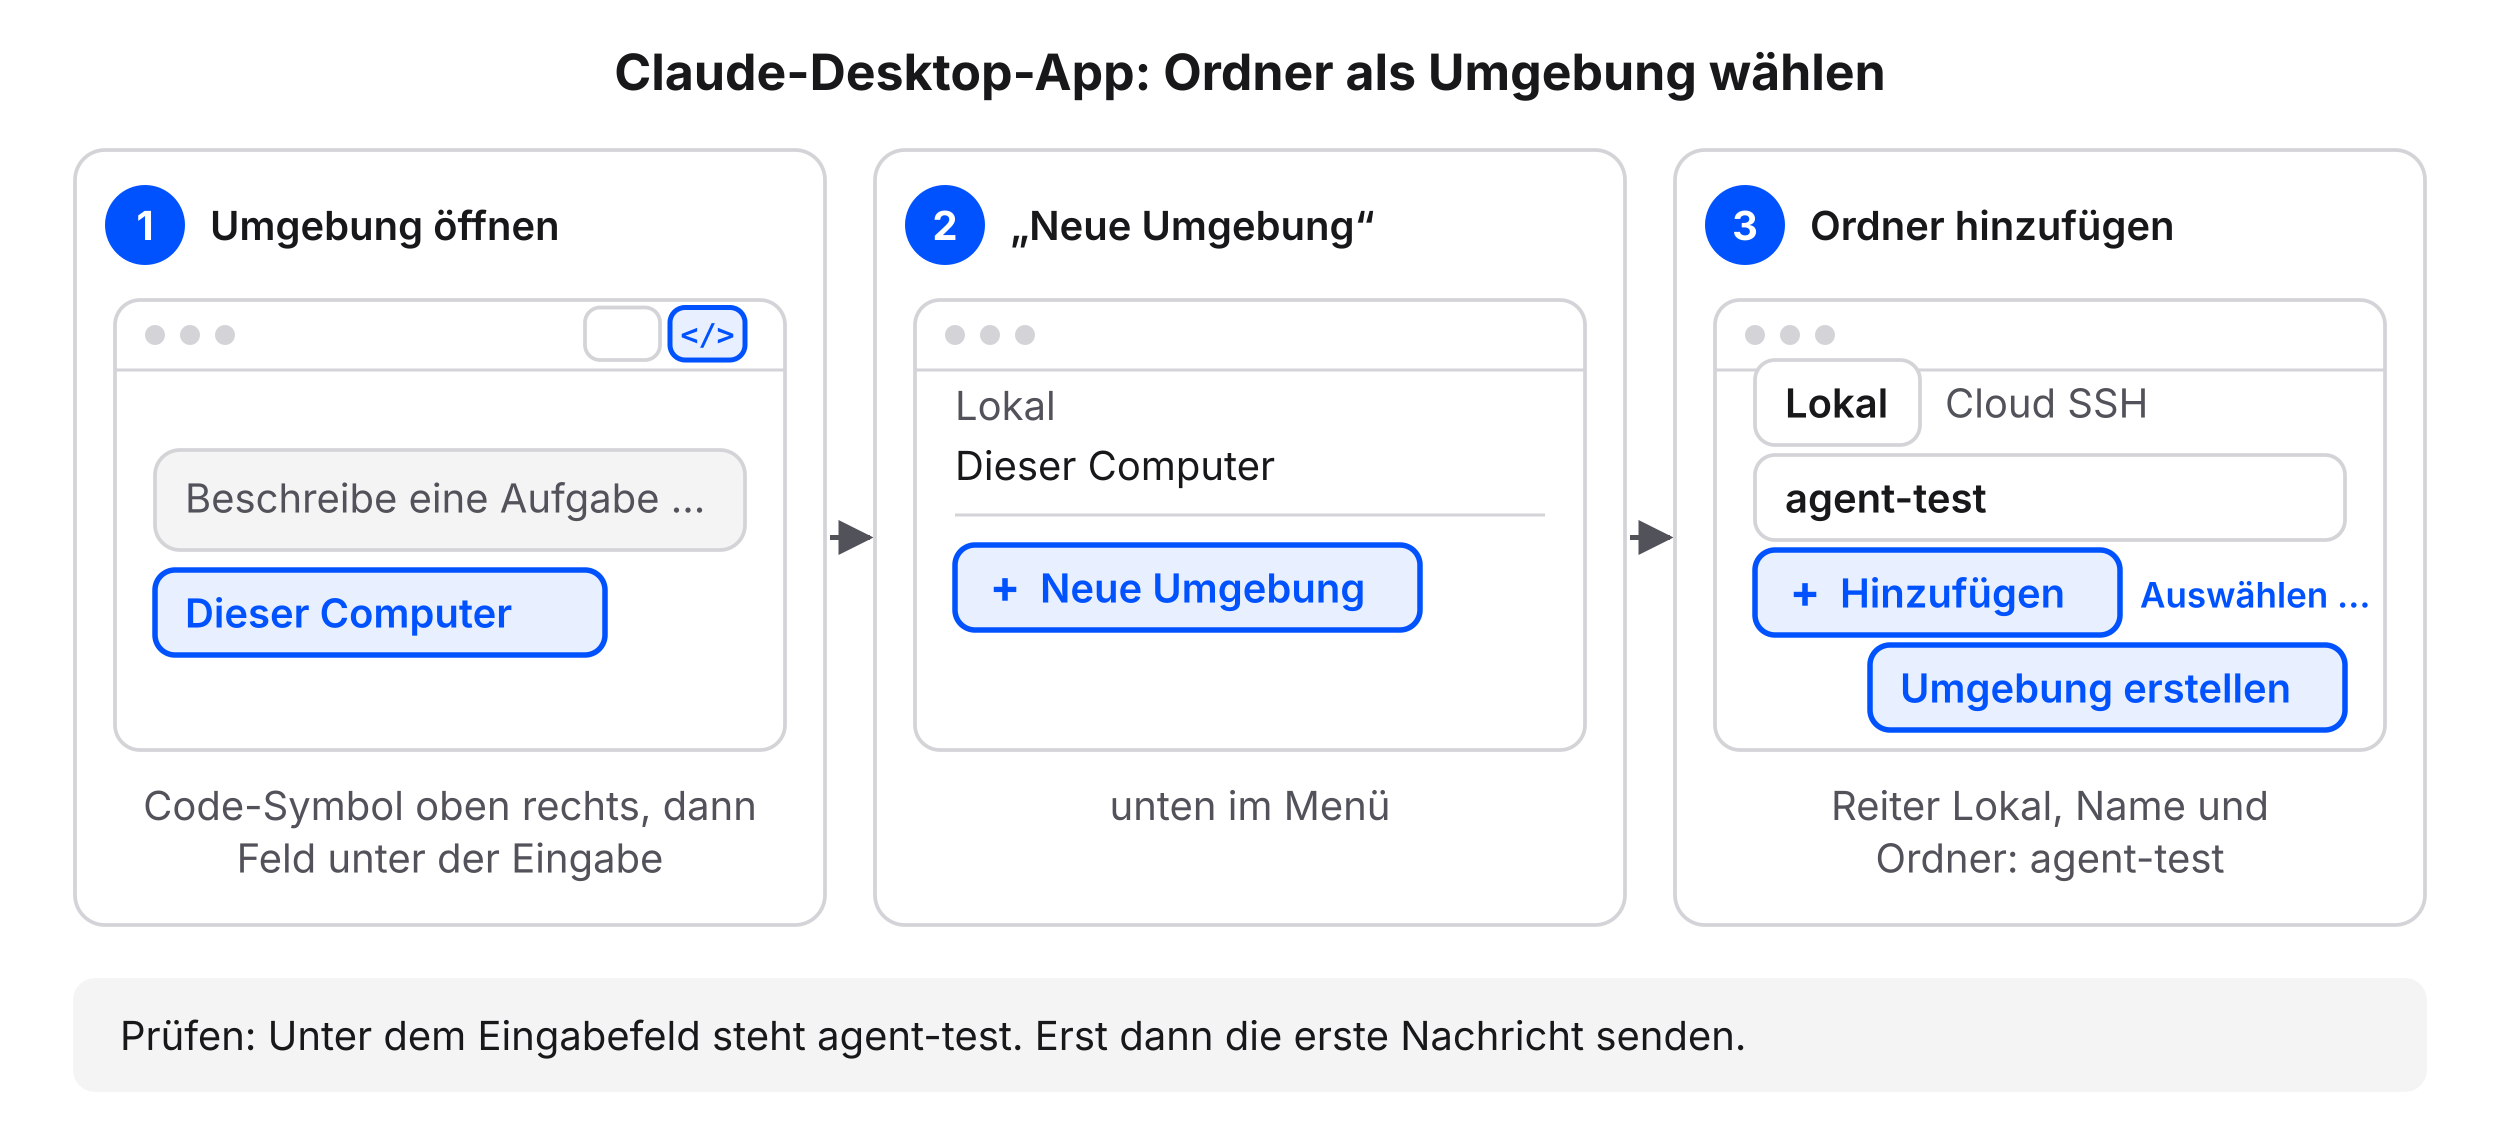
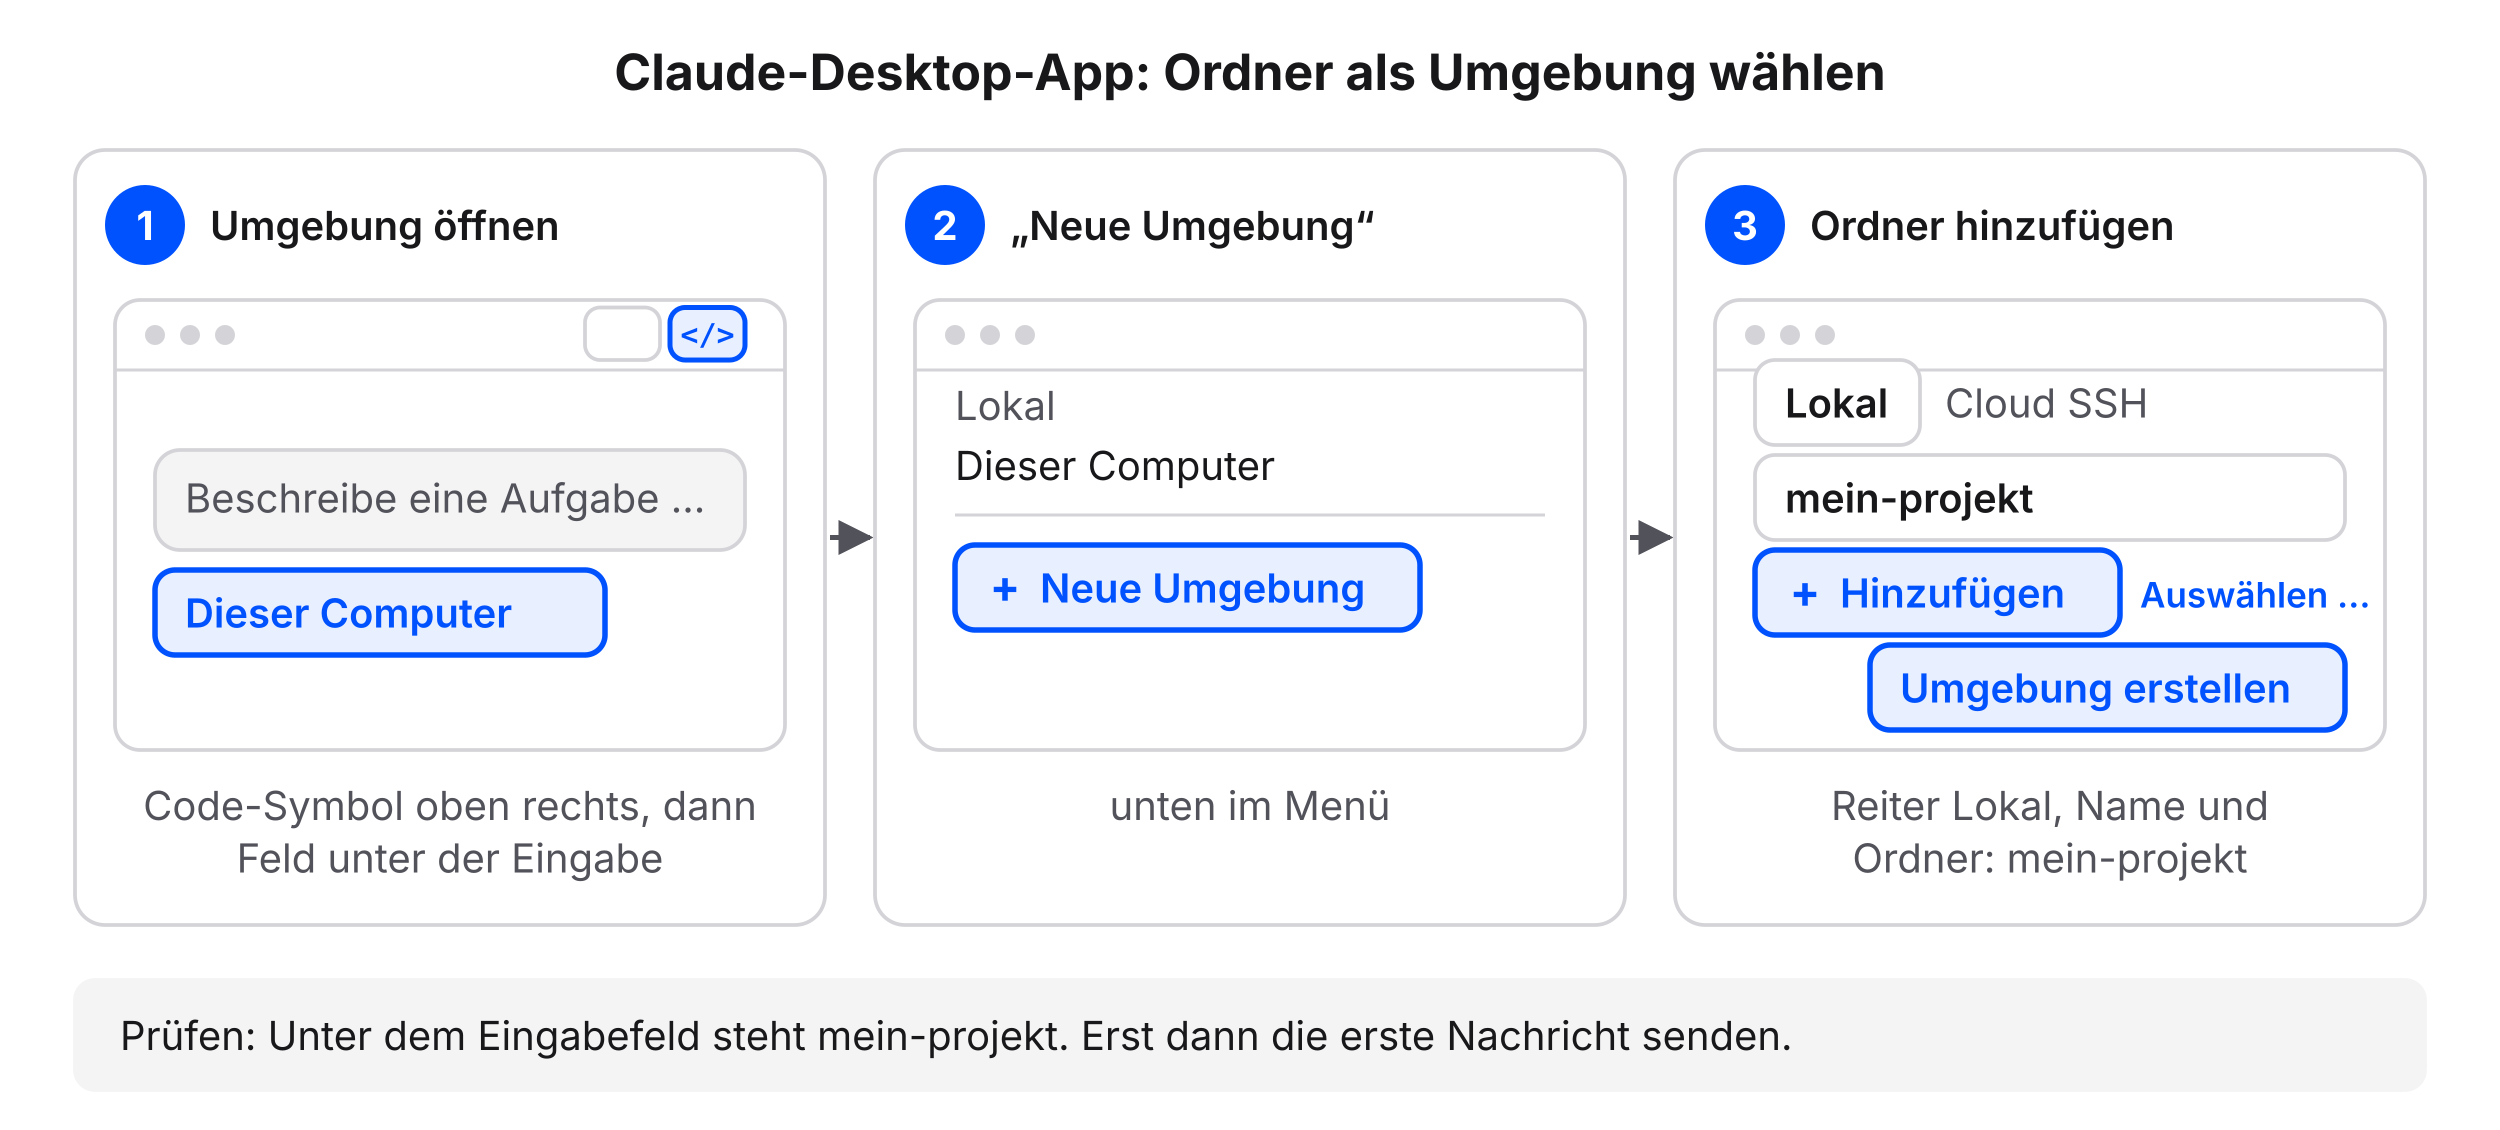
<svg xmlns="http://www.w3.org/2000/svg" viewBox="0 0 1000 452" width="1000" height="452">
  <defs>
    <marker id="a" viewBox="0 0 10 10" refX="9" refY="5" markerWidth="7" markerHeight="7" orient="auto">
      <path d="M0,0 L10,5 L0,10 z" fill="#52525b" />
    </marker>
    <marker id="ab" viewBox="0 0 10 10" refX="9" refY="5" markerWidth="7" markerHeight="7" orient="auto">
      <path d="M0,0 L10,5 L0,10 z" fill="#0052ff" />
    </marker>
  </defs>
  <rect width="1000" height="452" fill="#ffffff" />
  <text x="500" y="36" font-family="Inter, Helvetica, Arial, sans-serif" font-size="20" font-weight="700" fill="#18181b" text-anchor="middle">Claude-Desktop-App: Ordner als Umgebung wählen</text>
  <rect x="30" y="60" width="300" height="310" rx="12" fill="#ffffff" stroke="#d4d4d8" stroke-width="1.5" />
  <circle cx="58" cy="90" r="16" fill="#0052ff" />
  <text x="58" y="96" font-family="Inter, Helvetica, Arial, sans-serif" font-size="16" font-weight="700" fill="#ffffff" text-anchor="middle">1</text>
  <text x="84" y="96" font-family="Inter, Helvetica, Arial, sans-serif" font-size="16" font-weight="600" fill="#18181b" text-anchor="start">Umgebung öffnen</text>
  <rect x="46" y="120" width="268" height="180" rx="10" fill="#ffffff" stroke="#d4d4d8" stroke-width="1.5" />
  <line x1="46" y1="148" x2="314" y2="148" stroke="#d4d4d8" stroke-width="1.2" />
  <circle cx="62" cy="134" r="4" fill="#d4d4d8" />
  <circle cx="76" cy="134" r="4" fill="#d4d4d8" />
  <circle cx="90" cy="134" r="4" fill="#d4d4d8" />
  <rect x="234" y="123" width="30" height="21" rx="6" fill="#ffffff" stroke="#d4d4d8" stroke-width="1.5" />
  <rect x="268" y="123" width="30" height="21" rx="6" fill="#e8efff" stroke="#0052ff" stroke-width="2" />
  <text x="283" y="138" font-family="ui-monospace, Menlo, monospace" font-size="12" font-weight="700" fill="#0052ff" text-anchor="middle">&lt;/&gt;</text>
  <rect x="62" y="180" width="236" height="40" rx="10" fill="#f4f4f5" stroke="#d4d4d8" stroke-width="1.5" />
  <text x="74" y="205" font-family="Inter, Helvetica, Arial, sans-serif" font-size="16" font-weight="400" fill="#52525b" text-anchor="start">Beschreibe eine Aufgabe …</text>
  <rect x="62" y="228" width="180" height="34" rx="8" fill="#e8efff" stroke="#0052ff" stroke-width="2.2" />
  <text x="74" y="251" font-family="Inter, Helvetica, Arial, sans-serif" font-size="16" font-weight="600" fill="#0052ff" text-anchor="start">Dieser Computer</text>
  <text x="180.0" y="328" font-family="Inter, Helvetica, Arial, sans-serif" font-size="16" font-weight="400" fill="#52525b" text-anchor="middle">Code-Symbol oben rechts, dann</text>
  <text x="180.0" y="349" font-family="Inter, Helvetica, Arial, sans-serif" font-size="16" font-weight="400" fill="#52525b" text-anchor="middle">Feld unter der Eingabe</text>
  <line x1="332" y1="215.0" x2="348" y2="215.0" stroke="#52525b" stroke-width="2" marker-end="url(#a)" />
  <rect x="350" y="60" width="300" height="310" rx="12" fill="#ffffff" stroke="#d4d4d8" stroke-width="1.5" />
  <circle cx="378" cy="90" r="16" fill="#0052ff" />
  <text x="378" y="96" font-family="Inter, Helvetica, Arial, sans-serif" font-size="16" font-weight="700" fill="#ffffff" text-anchor="middle">2</text>
  <text x="404" y="96" font-family="Inter, Helvetica, Arial, sans-serif" font-size="16" font-weight="600" fill="#18181b" text-anchor="start">„Neue Umgebung“</text>
  <rect x="366" y="120" width="268" height="180" rx="10" fill="#ffffff" stroke="#d4d4d8" stroke-width="1.5" />
  <line x1="366" y1="148" x2="634" y2="148" stroke="#d4d4d8" stroke-width="1.2" />
  <circle cx="382" cy="134" r="4" fill="#d4d4d8" />
  <circle cx="396" cy="134" r="4" fill="#d4d4d8" />
  <circle cx="410" cy="134" r="4" fill="#d4d4d8" />
  <text x="382" y="168" font-family="Inter, Helvetica, Arial, sans-serif" font-size="16" font-weight="400" fill="#52525b" text-anchor="start">Lokal</text>
  <text x="382" y="192" font-family="Inter, Helvetica, Arial, sans-serif" font-size="16" font-weight="400" fill="#18181b" text-anchor="start">Dieser Computer</text>
  <line x1="382" y1="206" x2="618" y2="206" stroke="#d4d4d8" stroke-width="1.2" />
  <rect x="382" y="218" width="186" height="34" rx="8" fill="#e8efff" stroke="#0052ff" stroke-width="2.2" />
  <text x="402" y="241" font-family="Inter, Helvetica, Arial, sans-serif" font-size="18" font-weight="700" fill="#0052ff" text-anchor="middle">+</text>
  <text x="416" y="241" font-family="Inter, Helvetica, Arial, sans-serif" font-size="16" font-weight="600" fill="#0052ff" text-anchor="start">Neue Umgebung</text>
  <text x="500.0" y="328" font-family="Inter, Helvetica, Arial, sans-serif" font-size="16" font-weight="400" fill="#52525b" text-anchor="middle">unten im Menü</text>
  <line x1="652" y1="215.0" x2="668" y2="215.0" stroke="#52525b" stroke-width="2" marker-end="url(#a)" />
  <rect x="670" y="60" width="300" height="310" rx="12" fill="#ffffff" stroke="#d4d4d8" stroke-width="1.5" />
  <circle cx="698" cy="90" r="16" fill="#0052ff" />
  <text x="698" y="96" font-family="Inter, Helvetica, Arial, sans-serif" font-size="16" font-weight="700" fill="#ffffff" text-anchor="middle">3</text>
  <text x="724" y="96" font-family="Inter, Helvetica, Arial, sans-serif" font-size="16" font-weight="600" fill="#18181b" text-anchor="start">Ordner hinzufügen</text>
  <rect x="686" y="120" width="268" height="180" rx="10" fill="#ffffff" stroke="#d4d4d8" stroke-width="1.5" />
  <line x1="686" y1="148" x2="954" y2="148" stroke="#d4d4d8" stroke-width="1.2" />
  <circle cx="702" cy="134" r="4" fill="#d4d4d8" />
  <circle cx="716" cy="134" r="4" fill="#d4d4d8" />
  <circle cx="730" cy="134" r="4" fill="#d4d4d8" />
  <rect x="702" y="144" width="66" height="34" rx="8" fill="#ffffff" stroke="#d4d4d8" stroke-width="1.5" />
  <text x="714" y="167" font-family="Inter, Helvetica, Arial, sans-serif" font-size="16" font-weight="600" fill="#18181b" text-anchor="start">Lokal</text>
  <text x="778" y="167" font-family="Inter, Helvetica, Arial, sans-serif" font-size="16" font-weight="400" fill="#52525b" text-anchor="start">Cloud  SSH</text>
  <rect x="702" y="182" width="236" height="34" rx="8" fill="#ffffff" stroke="#d4d4d8" stroke-width="1.5" />
-   <text x="714" y="205" font-family="Inter, Helvetica, Arial, sans-serif" font-size="16" font-weight="600" fill="#18181b" text-anchor="start">agent-test</text>
+   <text x="714" y="205" font-family="Inter, Helvetica, Arial, sans-serif" font-size="16" font-weight="600" fill="#18181b" text-anchor="start">mein-projekt</text>
  <rect x="702" y="220" width="146" height="34" rx="8" fill="#e8efff" stroke="#0052ff" stroke-width="2.2" />
  <text x="722" y="243" font-family="Inter, Helvetica, Arial, sans-serif" font-size="18" font-weight="700" fill="#0052ff" text-anchor="middle">+</text>
  <text x="736" y="243" font-family="Inter, Helvetica, Arial, sans-serif" font-size="16" font-weight="600" fill="#0052ff" text-anchor="start">Hinzufügen</text>
  <text x="856" y="243" font-family="Inter, Helvetica, Arial, sans-serif" font-size="14" font-weight="600" fill="#0052ff" text-anchor="start">Auswählen …</text>
  <rect x="748" y="258" width="190" height="34" rx="8" fill="#e8efff" stroke="#0052ff" stroke-width="2.2" />
  <text x="760" y="281" font-family="Inter, Helvetica, Arial, sans-serif" font-size="16" font-weight="600" fill="#0052ff" text-anchor="start">Umgebung erstellen</text>
  <text x="820.0" y="328" font-family="Inter, Helvetica, Arial, sans-serif" font-size="16" font-weight="400" fill="#52525b" text-anchor="middle">Reiter Lokal, Name und</text>
-   <text x="820.0" y="349" font-family="Inter, Helvetica, Arial, sans-serif" font-size="16" font-weight="400" fill="#52525b" text-anchor="middle">Ordner: agent-test</text>
+   <text x="820.0" y="349" font-family="Inter, Helvetica, Arial, sans-serif" font-size="16" font-weight="400" fill="#52525b" text-anchor="middle">Ordner: mein-projekt</text>
  <rect x="30" y="392" width="940" height="44" rx="8" fill="#f4f4f5" stroke="#f4f4f5" stroke-width="1.5" />
-   <text x="48" y="420" font-family="Inter, Helvetica, Arial, sans-serif" font-size="16" font-weight="400" fill="#18181b" text-anchor="start">Prüfen: Unter dem Eingabefeld steht agent-test. Erst dann die erste Nachricht senden.</text>
+   <text x="48" y="420" font-family="Inter, Helvetica, Arial, sans-serif" font-size="16" font-weight="400" fill="#18181b" text-anchor="start">Prüfen: Unter dem Eingabefeld steht mein-projekt. Erst dann die erste Nachricht senden.</text>
</svg>
